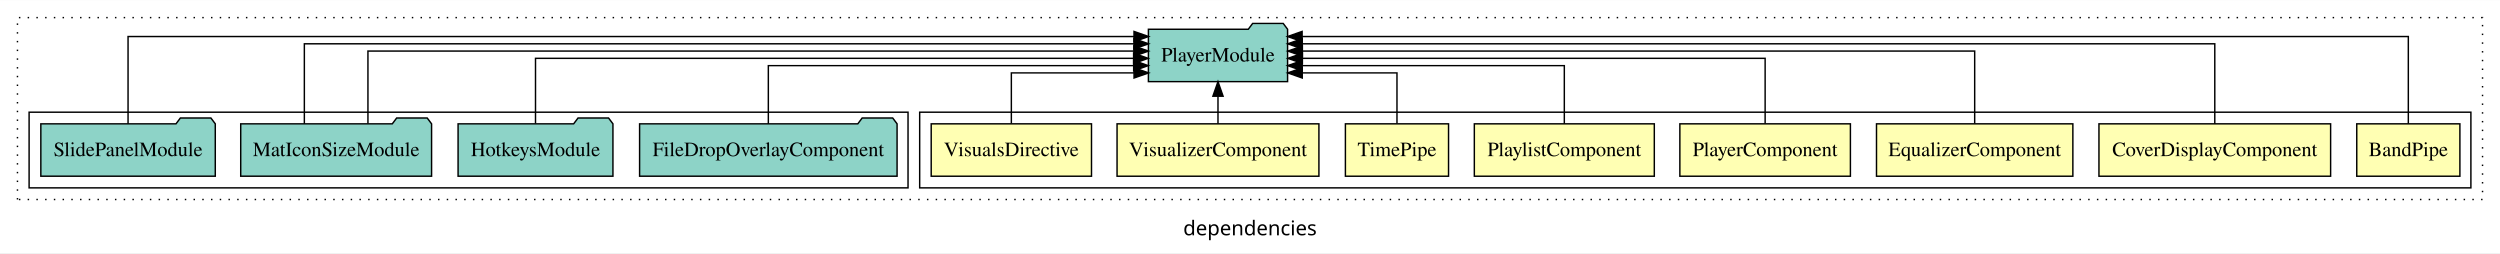
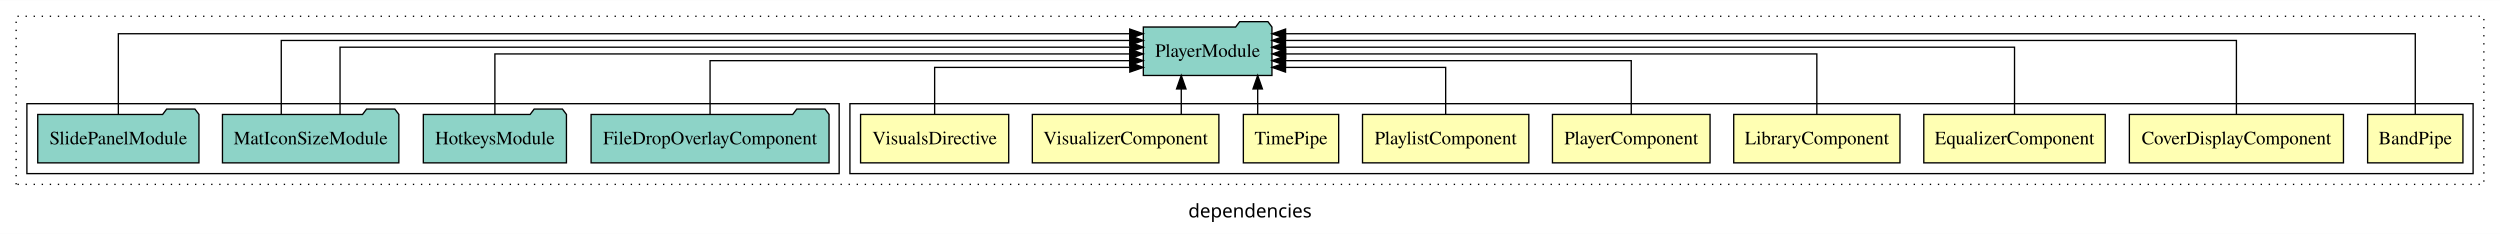
- <svg xmlns="http://www.w3.org/2000/svg" width="1718pt" height="174pt" viewBox="0.00 0.00 1718.00 173.80">
+ <svg xmlns="http://www.w3.org/2000/svg" width="1859pt" height="174pt" viewBox="0.00 0.00 1859.00 173.80">
  <g id="graph0" class="graph" transform="scale(1 1) rotate(0) translate(4 169.8)">
-     <polygon fill="white" stroke="transparent" points="-4,4 -4,-169.8 1714,-169.8 1714,4 -4,4" />
-     <text text-anchor="middle" x="855" y="-8.2" font-family="sans-serif" font-size="14.00">dependencies</text>
+     <polygon fill="white" stroke="transparent" points="-4,4 -4,-169.8 1855,-169.8 1855,4 -4,4" />
+     <text text-anchor="middle" x="925.5" y="-8.2" font-family="sans-serif" font-size="14.00">dependencies</text>
    <g id="clust1" class="cluster">
-       <polygon fill="none" stroke="black" stroke-dasharray="1,5" points="8,-32.8 8,-157.8 1702,-157.8 1702,-32.8 8,-32.8" />
+       <polygon fill="none" stroke="black" stroke-dasharray="1,5" points="8,-32.8 8,-157.8 1843,-157.8 1843,-32.8 8,-32.8" />
    </g>
    <g id="clust2" class="cluster">
-       <polygon fill="none" stroke="black" points="628,-40.8 628,-92.8 1694,-92.8 1694,-40.8 628,-40.8" />
+       <polygon fill="none" stroke="black" points="628,-40.8 628,-92.8 1835,-92.8 1835,-40.8 628,-40.8" />
    </g>
-     <g id="clust11" class="cluster">
+     <g id="clust12" class="cluster">
      <polygon fill="none" stroke="black" points="16,-40.8 16,-92.8 620,-92.8 620,-40.8 16,-40.8" />
    </g>
    <g id="node1" class="node">
-       <polygon fill="#ffffb3" stroke="black" points="1686.44,-84.8 1615.56,-84.8 1615.56,-48.8 1686.44,-48.8 1686.44,-84.8" />
-       <text text-anchor="middle" x="1651" y="-62.6" font-family="Times,serif" font-size="14.00">BandPipe</text>
+       <polygon fill="#ffffb3" stroke="black" points="1827.44,-84.8 1756.56,-84.8 1756.56,-48.8 1827.44,-48.8 1827.44,-84.8" />
+       <text text-anchor="middle" x="1792" y="-62.6" font-family="Times,serif" font-size="14.00">BandPipe</text>
    </g>
-     <g id="node9" class="node">
-       <polygon fill="#8dd3c7" stroke="black" points="880.82,-149.8 877.82,-153.8 856.82,-153.8 853.82,-149.8 785.18,-149.8 785.18,-113.8 880.82,-113.8 880.82,-149.8" />
-       <text text-anchor="middle" x="833" y="-127.6" font-family="Times,serif" font-size="14.00">PlayerModule</text>
+     <g id="node10" class="node">
+       <polygon fill="#8dd3c7" stroke="black" points="941.82,-149.8 938.82,-153.8 917.82,-153.8 914.82,-149.8 846.18,-149.8 846.18,-113.8 941.82,-113.8 941.82,-149.8" />
+       <text text-anchor="middle" x="894" y="-127.6" font-family="Times,serif" font-size="14.00">PlayerModule</text>
    </g>
    <g id="edge1" class="edge">
-       <path fill="none" stroke="black" d="M1651,-84.89C1651,-107.93 1651,-144.8 1651,-144.8 1651,-144.8 890.81,-144.8 890.81,-144.8" />
-       <polygon fill="black" stroke="black" points="890.81,-141.3 880.81,-144.8 890.81,-148.3 890.81,-141.3" />
+       <path fill="none" stroke="black" d="M1792,-84.89C1792,-107.93 1792,-144.8 1792,-144.8 1792,-144.8 951.96,-144.8 951.96,-144.8" />
+       <polygon fill="black" stroke="black" points="951.96,-141.3 941.96,-144.8 951.96,-148.3 951.96,-141.3" />
    </g>
    <g id="node2" class="node">
-       <polygon fill="#ffffb3" stroke="black" points="1597.6,-84.8 1438.4,-84.8 1438.4,-48.8 1597.6,-48.8 1597.6,-84.8" />
-       <text text-anchor="middle" x="1518" y="-62.6" font-family="Times,serif" font-size="14.00">CoverDisplayComponent</text>
+       <polygon fill="#ffffb3" stroke="black" points="1738.6,-84.8 1579.4,-84.8 1579.4,-48.8 1738.6,-48.8 1738.6,-84.8" />
+       <text text-anchor="middle" x="1659" y="-62.6" font-family="Times,serif" font-size="14.00">CoverDisplayComponent</text>
    </g>
    <g id="edge2" class="edge">
-       <path fill="none" stroke="black" d="M1518,-84.84C1518,-106.46 1518,-139.8 1518,-139.8 1518,-139.8 890.9,-139.8 890.9,-139.8" />
-       <polygon fill="black" stroke="black" points="890.9,-136.3 880.9,-139.8 890.9,-143.3 890.9,-136.3" />
+       <path fill="none" stroke="black" d="M1659,-84.84C1659,-106.46 1659,-139.8 1659,-139.8 1659,-139.8 951.85,-139.8 951.85,-139.8" />
+       <polygon fill="black" stroke="black" points="951.85,-136.3 941.85,-139.8 951.85,-143.3 951.85,-136.3" />
    </g>
    <g id="node3" class="node">
-       <polygon fill="#ffffb3" stroke="black" points="1420.47,-84.8 1285.53,-84.8 1285.53,-48.8 1420.47,-48.8 1420.47,-84.8" />
-       <text text-anchor="middle" x="1353" y="-62.6" font-family="Times,serif" font-size="14.00">EqualizerComponent</text>
+       <polygon fill="#ffffb3" stroke="black" points="1561.47,-84.8 1426.53,-84.8 1426.53,-48.8 1561.47,-48.8 1561.47,-84.8" />
+       <text text-anchor="middle" x="1494" y="-62.6" font-family="Times,serif" font-size="14.00">EqualizerComponent</text>
    </g>
    <g id="edge3" class="edge">
-       <path fill="none" stroke="black" d="M1353,-85.02C1353,-105.17 1353,-134.8 1353,-134.8 1353,-134.8 890.99,-134.8 890.99,-134.8" />
-       <polygon fill="black" stroke="black" points="890.99,-131.3 880.99,-134.8 890.99,-138.3 890.99,-131.3" />
+       <path fill="none" stroke="black" d="M1494,-85.02C1494,-105.17 1494,-134.8 1494,-134.8 1494,-134.8 951.83,-134.8 951.83,-134.8" />
+       <polygon fill="black" stroke="black" points="951.83,-131.3 941.83,-134.8 951.83,-138.3 951.83,-131.3" />
    </g>
    <g id="node4" class="node">
+       <polygon fill="#ffffb3" stroke="black" points="1408.81,-84.8 1285.19,-84.8 1285.19,-48.8 1408.81,-48.8 1408.81,-84.8" />
+       <text text-anchor="middle" x="1347" y="-62.6" font-family="Times,serif" font-size="14.00">LibraryComponent</text>
+     </g>
+     <g id="edge4" class="edge">
+       <path fill="none" stroke="black" d="M1347,-85.02C1347,-103.63 1347,-129.8 1347,-129.8 1347,-129.8 952.05,-129.8 952.05,-129.8" />
+       <polygon fill="black" stroke="black" points="952.05,-126.3 942.05,-129.8 952.05,-133.3 952.05,-126.3" />
+     </g>
+     <g id="node5" class="node">
      <polygon fill="#ffffb3" stroke="black" points="1267.6,-84.8 1150.4,-84.8 1150.4,-48.8 1267.6,-48.8 1267.6,-84.8" />
      <text text-anchor="middle" x="1209" y="-62.6" font-family="Times,serif" font-size="14.00">PlayerComponent</text>
    </g>
-     <g id="edge4" class="edge">
-       <path fill="none" stroke="black" d="M1209,-85.02C1209,-103.63 1209,-129.8 1209,-129.8 1209,-129.8 891,-129.8 891,-129.8" />
-       <polygon fill="black" stroke="black" points="891,-126.3 881,-129.8 891,-133.3 891,-126.3" />
+     <g id="edge5" class="edge">
+       <path fill="none" stroke="black" d="M1209,-84.83C1209,-101.86 1209,-124.8 1209,-124.8 1209,-124.8 951.84,-124.8 951.84,-124.8" />
+       <polygon fill="black" stroke="black" points="951.84,-121.3 941.84,-124.8 951.84,-128.3 951.84,-121.3" />
    </g>
-     <g id="node5" class="node">
+     <g id="node6" class="node">
      <polygon fill="#ffffb3" stroke="black" points="1132.84,-84.8 1009.16,-84.8 1009.16,-48.8 1132.84,-48.8 1132.84,-84.8" />
      <text text-anchor="middle" x="1071" y="-62.6" font-family="Times,serif" font-size="14.00">PlaylistComponent</text>
    </g>
-     <g id="edge5" class="edge">
-       <path fill="none" stroke="black" d="M1071,-84.83C1071,-101.86 1071,-124.8 1071,-124.8 1071,-124.8 890.88,-124.8 890.88,-124.8" />
-       <polygon fill="black" stroke="black" points="890.88,-121.3 880.88,-124.8 890.88,-128.3 890.88,-121.3" />
+     <g id="edge6" class="edge">
+       <path fill="none" stroke="black" d="M1071,-85.04C1071,-100.37 1071,-119.8 1071,-119.8 1071,-119.8 951.9,-119.8 951.9,-119.8" />
+       <polygon fill="black" stroke="black" points="951.9,-116.3 941.9,-119.8 951.9,-123.3 951.9,-116.3" />
    </g>
-     <g id="node6" class="node">
+     <g id="node7" class="node">
      <polygon fill="#ffffb3" stroke="black" points="991.44,-84.8 920.56,-84.8 920.56,-48.8 991.44,-48.8 991.44,-84.8" />
      <text text-anchor="middle" x="956" y="-62.6" font-family="Times,serif" font-size="14.00">TimePipe</text>
    </g>
-     <g id="edge6" class="edge">
-       <path fill="none" stroke="black" d="M956,-85.04C956,-100.37 956,-119.8 956,-119.8 956,-119.8 890.91,-119.8 890.91,-119.8" />
-       <polygon fill="black" stroke="black" points="890.91,-116.3 880.91,-119.8 890.91,-123.3 890.91,-116.3" />
+     <g id="edge7" class="edge">
+       <path fill="none" stroke="black" d="M931.22,-84.91C931.22,-84.91 931.22,-103.79 931.22,-103.79" />
+       <polygon fill="black" stroke="black" points="927.72,-103.79 931.22,-113.79 934.72,-103.79 927.72,-103.79" />
    </g>
-     <g id="node7" class="node">
+     <g id="node8" class="node">
      <polygon fill="#ffffb3" stroke="black" points="902.36,-84.8 763.64,-84.8 763.64,-48.8 902.36,-48.8 902.36,-84.8" />
      <text text-anchor="middle" x="833" y="-62.6" font-family="Times,serif" font-size="14.00">VisualizerComponent</text>
    </g>
-     <g id="edge7" class="edge">
-       <path fill="none" stroke="black" d="M833,-84.91C833,-84.91 833,-103.79 833,-103.79" />
-       <polygon fill="black" stroke="black" points="829.5,-103.79 833,-113.79 836.5,-103.79 829.5,-103.79" />
+     <g id="edge8" class="edge">
+       <path fill="none" stroke="black" d="M874.39,-84.91C874.39,-84.91 874.39,-103.79 874.39,-103.79" />
+       <polygon fill="black" stroke="black" points="870.89,-103.79 874.39,-113.79 877.89,-103.79 870.89,-103.79" />
    </g>
-     <g id="node8" class="node">
+     <g id="node9" class="node">
      <polygon fill="#ffffb3" stroke="black" points="746.08,-84.8 635.92,-84.8 635.92,-48.8 746.08,-48.8 746.08,-84.8" />
      <text text-anchor="middle" x="691" y="-62.6" font-family="Times,serif" font-size="14.00">VisualsDirective</text>
    </g>
-     <g id="edge8" class="edge">
-       <path fill="none" stroke="black" d="M691,-85.04C691,-100.37 691,-119.8 691,-119.8 691,-119.8 775.32,-119.8 775.32,-119.8" />
-       <polygon fill="black" stroke="black" points="775.32,-123.3 785.32,-119.8 775.32,-116.3 775.32,-123.3" />
+     <g id="edge9" class="edge">
+       <path fill="none" stroke="black" d="M691,-85.04C691,-100.37 691,-119.8 691,-119.8 691,-119.8 836.15,-119.8 836.15,-119.8" />
+       <polygon fill="black" stroke="black" points="836.15,-123.3 846.15,-119.8 836.15,-116.3 836.15,-123.3" />
    </g>
-     <g id="node10" class="node">
+     <g id="node11" class="node">
      <polygon fill="#8dd3c7" stroke="black" points="612.47,-84.8 609.47,-88.8 588.47,-88.8 585.47,-84.8 435.53,-84.8 435.53,-48.8 612.47,-48.8 612.47,-84.8" />
      <text text-anchor="middle" x="524" y="-62.6" font-family="Times,serif" font-size="14.00">FileDropOverlayComponent</text>
    </g>
-     <g id="edge9" class="edge">
-       <path fill="none" stroke="black" d="M524,-84.83C524,-101.86 524,-124.8 524,-124.8 524,-124.8 775.06,-124.8 775.06,-124.8" />
-       <polygon fill="black" stroke="black" points="775.06,-128.3 785.06,-124.8 775.06,-121.3 775.06,-128.3" />
+     <g id="edge10" class="edge">
+       <path fill="none" stroke="black" d="M524,-84.83C524,-101.86 524,-124.8 524,-124.8 524,-124.8 836.01,-124.8 836.01,-124.8" />
+       <polygon fill="black" stroke="black" points="836.01,-128.3 846.01,-124.8 836.01,-121.3 836.01,-128.3" />
    </g>
-     <g id="node11" class="node">
+     <g id="node12" class="node">
      <polygon fill="#8dd3c7" stroke="black" points="417.21,-84.8 414.21,-88.8 393.21,-88.8 390.21,-84.8 310.79,-84.8 310.79,-48.8 417.21,-48.8 417.21,-84.8" />
      <text text-anchor="middle" x="364" y="-62.6" font-family="Times,serif" font-size="14.00">HotkeysModule</text>
    </g>
-     <g id="edge10" class="edge">
-       <path fill="none" stroke="black" d="M364,-85.02C364,-103.63 364,-129.8 364,-129.8 364,-129.8 775.01,-129.8 775.01,-129.8" />
-       <polygon fill="black" stroke="black" points="775.01,-133.3 785.01,-129.8 775.01,-126.3 775.01,-133.3" />
+     <g id="edge11" class="edge">
+       <path fill="none" stroke="black" d="M364,-85.02C364,-103.63 364,-129.8 364,-129.8 364,-129.8 836.03,-129.8 836.03,-129.8" />
+       <polygon fill="black" stroke="black" points="836.03,-133.3 846.03,-129.8 836.03,-126.3 836.03,-133.3" />
    </g>
-     <g id="node12" class="node">
+     <g id="node13" class="node">
      <polygon fill="#8dd3c7" stroke="black" points="292.58,-84.8 289.58,-88.8 268.58,-88.8 265.58,-84.8 161.42,-84.8 161.42,-48.8 292.58,-48.8 292.58,-84.8" />
      <text text-anchor="middle" x="227" y="-62.6" font-family="Times,serif" font-size="14.00">MatIconSizeModule</text>
    </g>
-     <g id="edge11" class="edge">
-       <path fill="none" stroke="black" d="M205.15,-84.84C205.15,-106.46 205.15,-139.8 205.15,-139.8 205.15,-139.8 775.29,-139.8 775.29,-139.8" />
-       <polygon fill="black" stroke="black" points="775.29,-143.3 785.29,-139.8 775.29,-136.3 775.29,-143.3" />
+     <g id="edge12" class="edge">
+       <path fill="none" stroke="black" d="M248.85,-85.02C248.85,-105.17 248.85,-134.8 248.85,-134.8 248.85,-134.8 836.3,-134.8 836.3,-134.8" />
+       <polygon fill="black" stroke="black" points="836.3,-138.3 846.3,-134.8 836.3,-131.3 836.3,-138.3" />
    </g>
-     <g id="edge12" class="edge">
-       <path fill="none" stroke="black" d="M248.85,-85.02C248.85,-105.17 248.85,-134.8 248.85,-134.8 248.85,-134.8 775.2,-134.8 775.2,-134.8" />
-       <polygon fill="black" stroke="black" points="775.2,-138.3 785.2,-134.8 775.2,-131.3 775.2,-138.3" />
+     <g id="edge13" class="edge">
+       <path fill="none" stroke="black" d="M205.15,-84.84C205.15,-106.46 205.15,-139.8 205.15,-139.8 205.15,-139.8 836.11,-139.8 836.11,-139.8" />
+       <polygon fill="black" stroke="black" points="836.11,-143.3 846.11,-139.8 836.11,-136.3 836.11,-143.3" />
    </g>
-     <g id="node13" class="node">
+     <g id="node14" class="node">
      <polygon fill="#8dd3c7" stroke="black" points="143.94,-84.8 140.94,-88.8 119.94,-88.8 116.94,-84.8 24.06,-84.8 24.06,-48.8 143.94,-48.8 143.94,-84.8" />
      <text text-anchor="middle" x="84" y="-62.6" font-family="Times,serif" font-size="14.00">SlidePanelModule</text>
    </g>
-     <g id="edge13" class="edge">
-       <path fill="none" stroke="black" d="M84,-84.89C84,-107.93 84,-144.8 84,-144.8 84,-144.8 775.29,-144.8 775.29,-144.8" />
-       <polygon fill="black" stroke="black" points="775.29,-148.3 785.29,-144.8 775.29,-141.3 775.29,-148.3" />
+     <g id="edge14" class="edge">
+       <path fill="none" stroke="black" d="M84,-84.89C84,-107.93 84,-144.8 84,-144.8 84,-144.8 836.06,-144.8 836.06,-144.8" />
+       <polygon fill="black" stroke="black" points="836.06,-148.3 846.06,-144.8 836.06,-141.3 836.06,-148.3" />
    </g>
  </g>
</svg>
